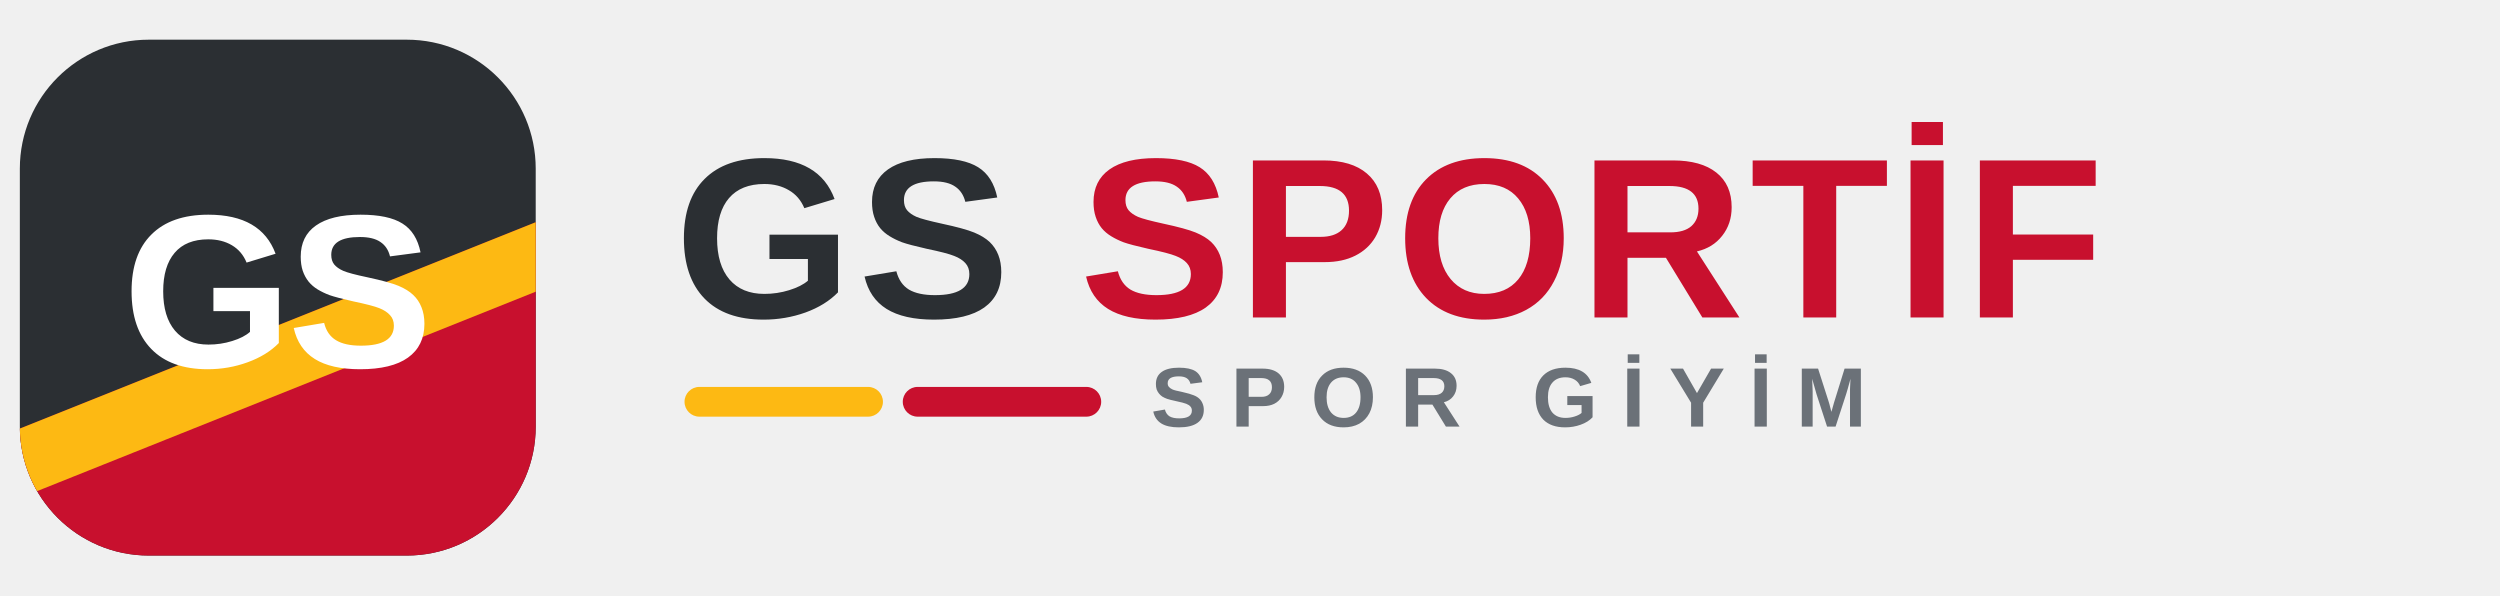
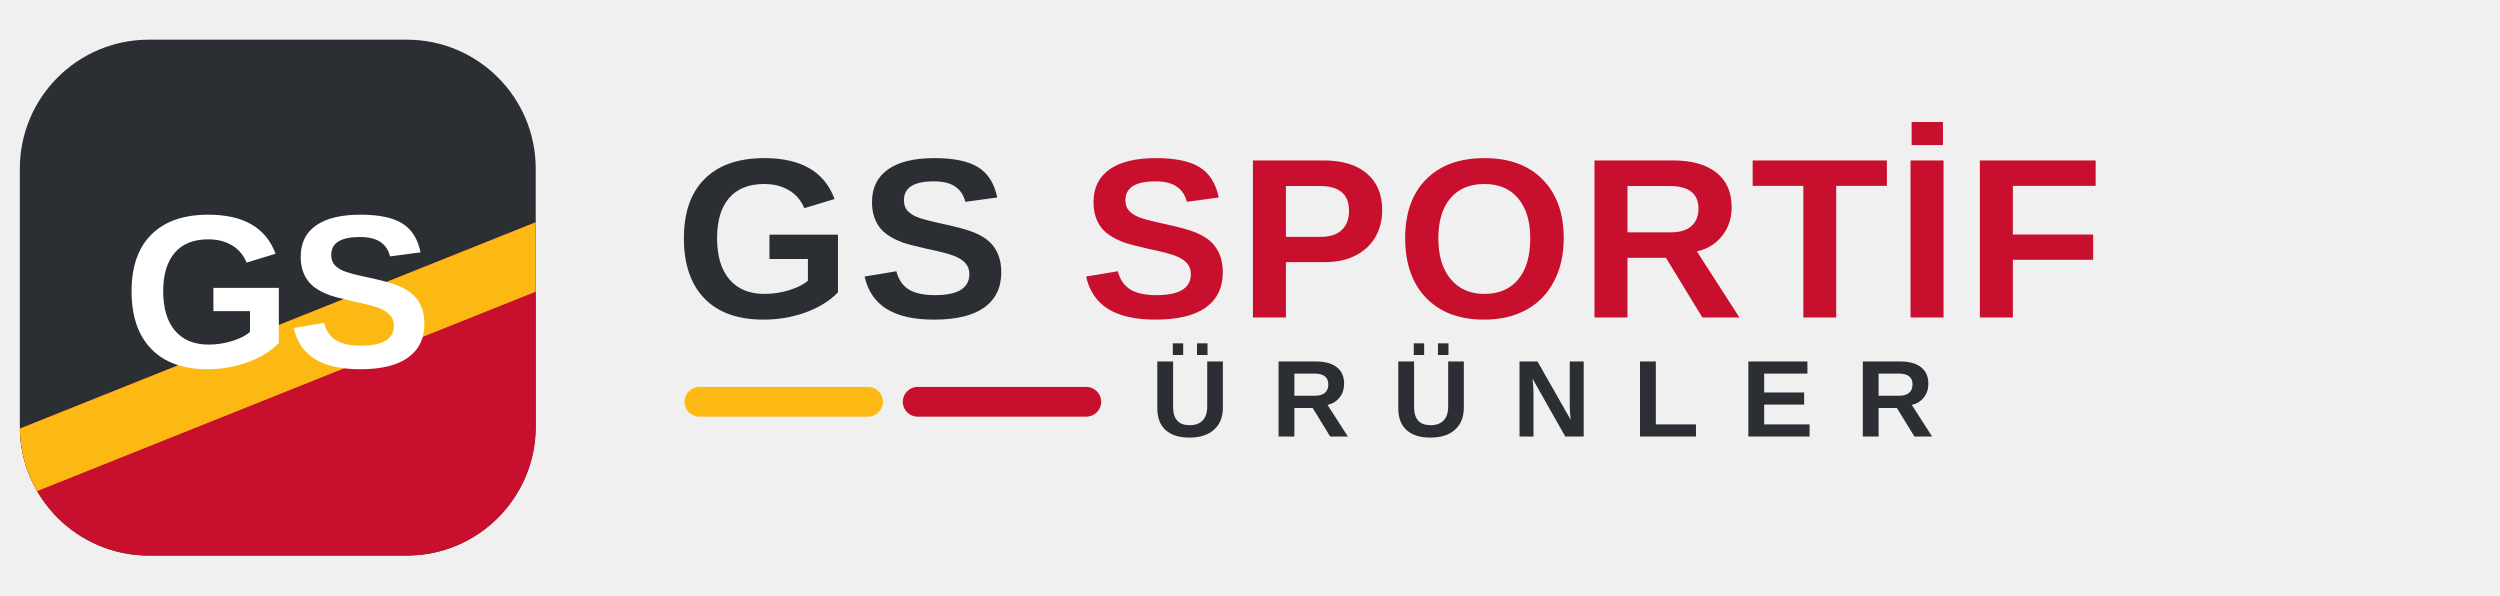
<svg xmlns="http://www.w3.org/2000/svg" viewBox="0 0 252 60" width="252" height="60">
  <defs>
    <clipPath id="c">
      <rect x="2" y="4" width="52" height="52" rx="13" />
    </clipPath>
  </defs>
  <g clip-path="url(#c)">
    <rect x="0" y="0" width="60" height="60" fill="#2B2F33" />
    <path d="M0 44 L60 20 L60 60 L0 60Z" fill="#C8102E" />
    <path d="M0 44 L60 20 L60 27 L0 51Z" fill="#FDB913" />
  </g>
  <text x="28" y="37" text-anchor="middle" font-family="Montserrat,'Segoe UI',Arial,Helvetica,sans-serif" font-weight="800" font-size="22" fill="#FFFFFF" letter-spacing="-0.5">GS</text>
  <text x="68" y="32" font-family="Montserrat,'Segoe UI',Arial,Helvetica,sans-serif" font-weight="800" font-size="23" fill="#2B2F33" letter-spacing="0.6">GS <tspan fill="#C8102E">SPORTİF</tspan>
  </text>
  <rect x="69" y="39" width="20" height="3" rx="1.5" fill="#FDB913" />
  <rect x="91" y="39" width="20" height="3" rx="1.5" fill="#C8102E" />
-   <text x="116" y="43" font-family="Montserrat,'Segoe UI',Arial,Helvetica,sans-serif" font-weight="600" font-size="8.5" fill="#6B7178" letter-spacing="2.4">SPOR GİYİM</text>
+   <text x="116" y="44" font-family="Montserrat,'Segoe UI',Arial,Helvetica,sans-serif" font-weight="800" font-size="11" fill="#2B2F33" letter-spacing="4.2">ÜRÜNLER</text>
</svg>
